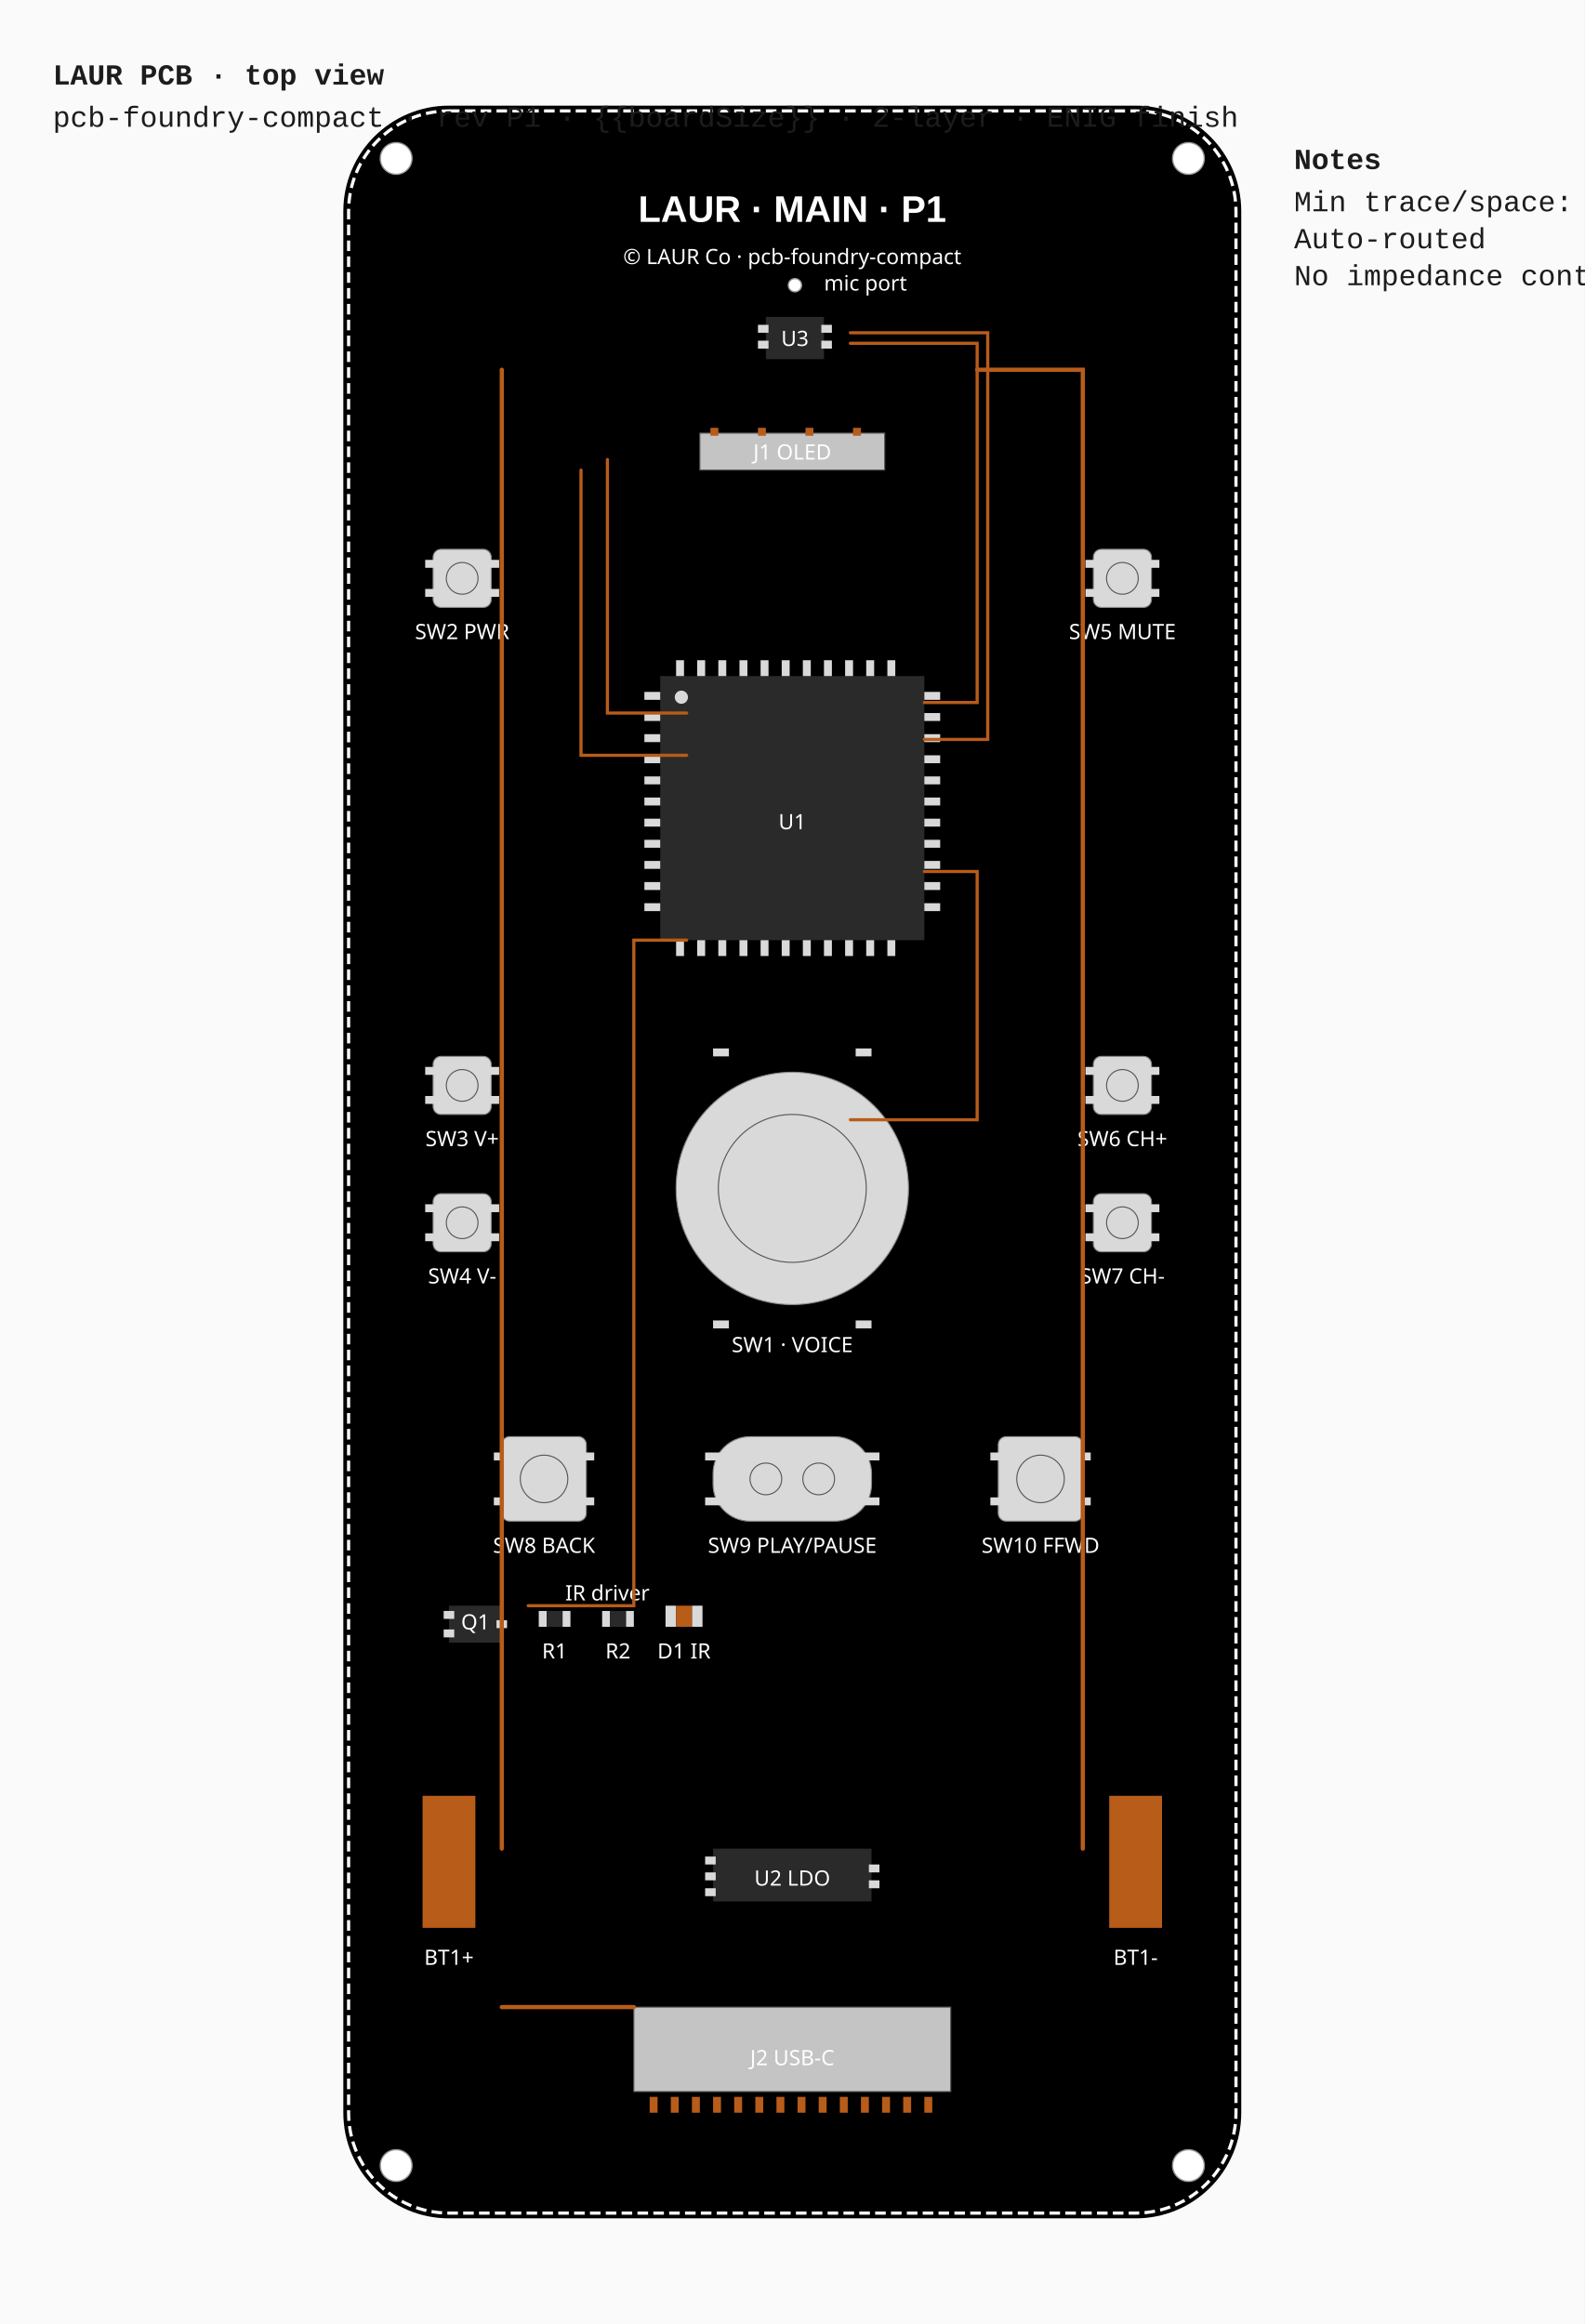
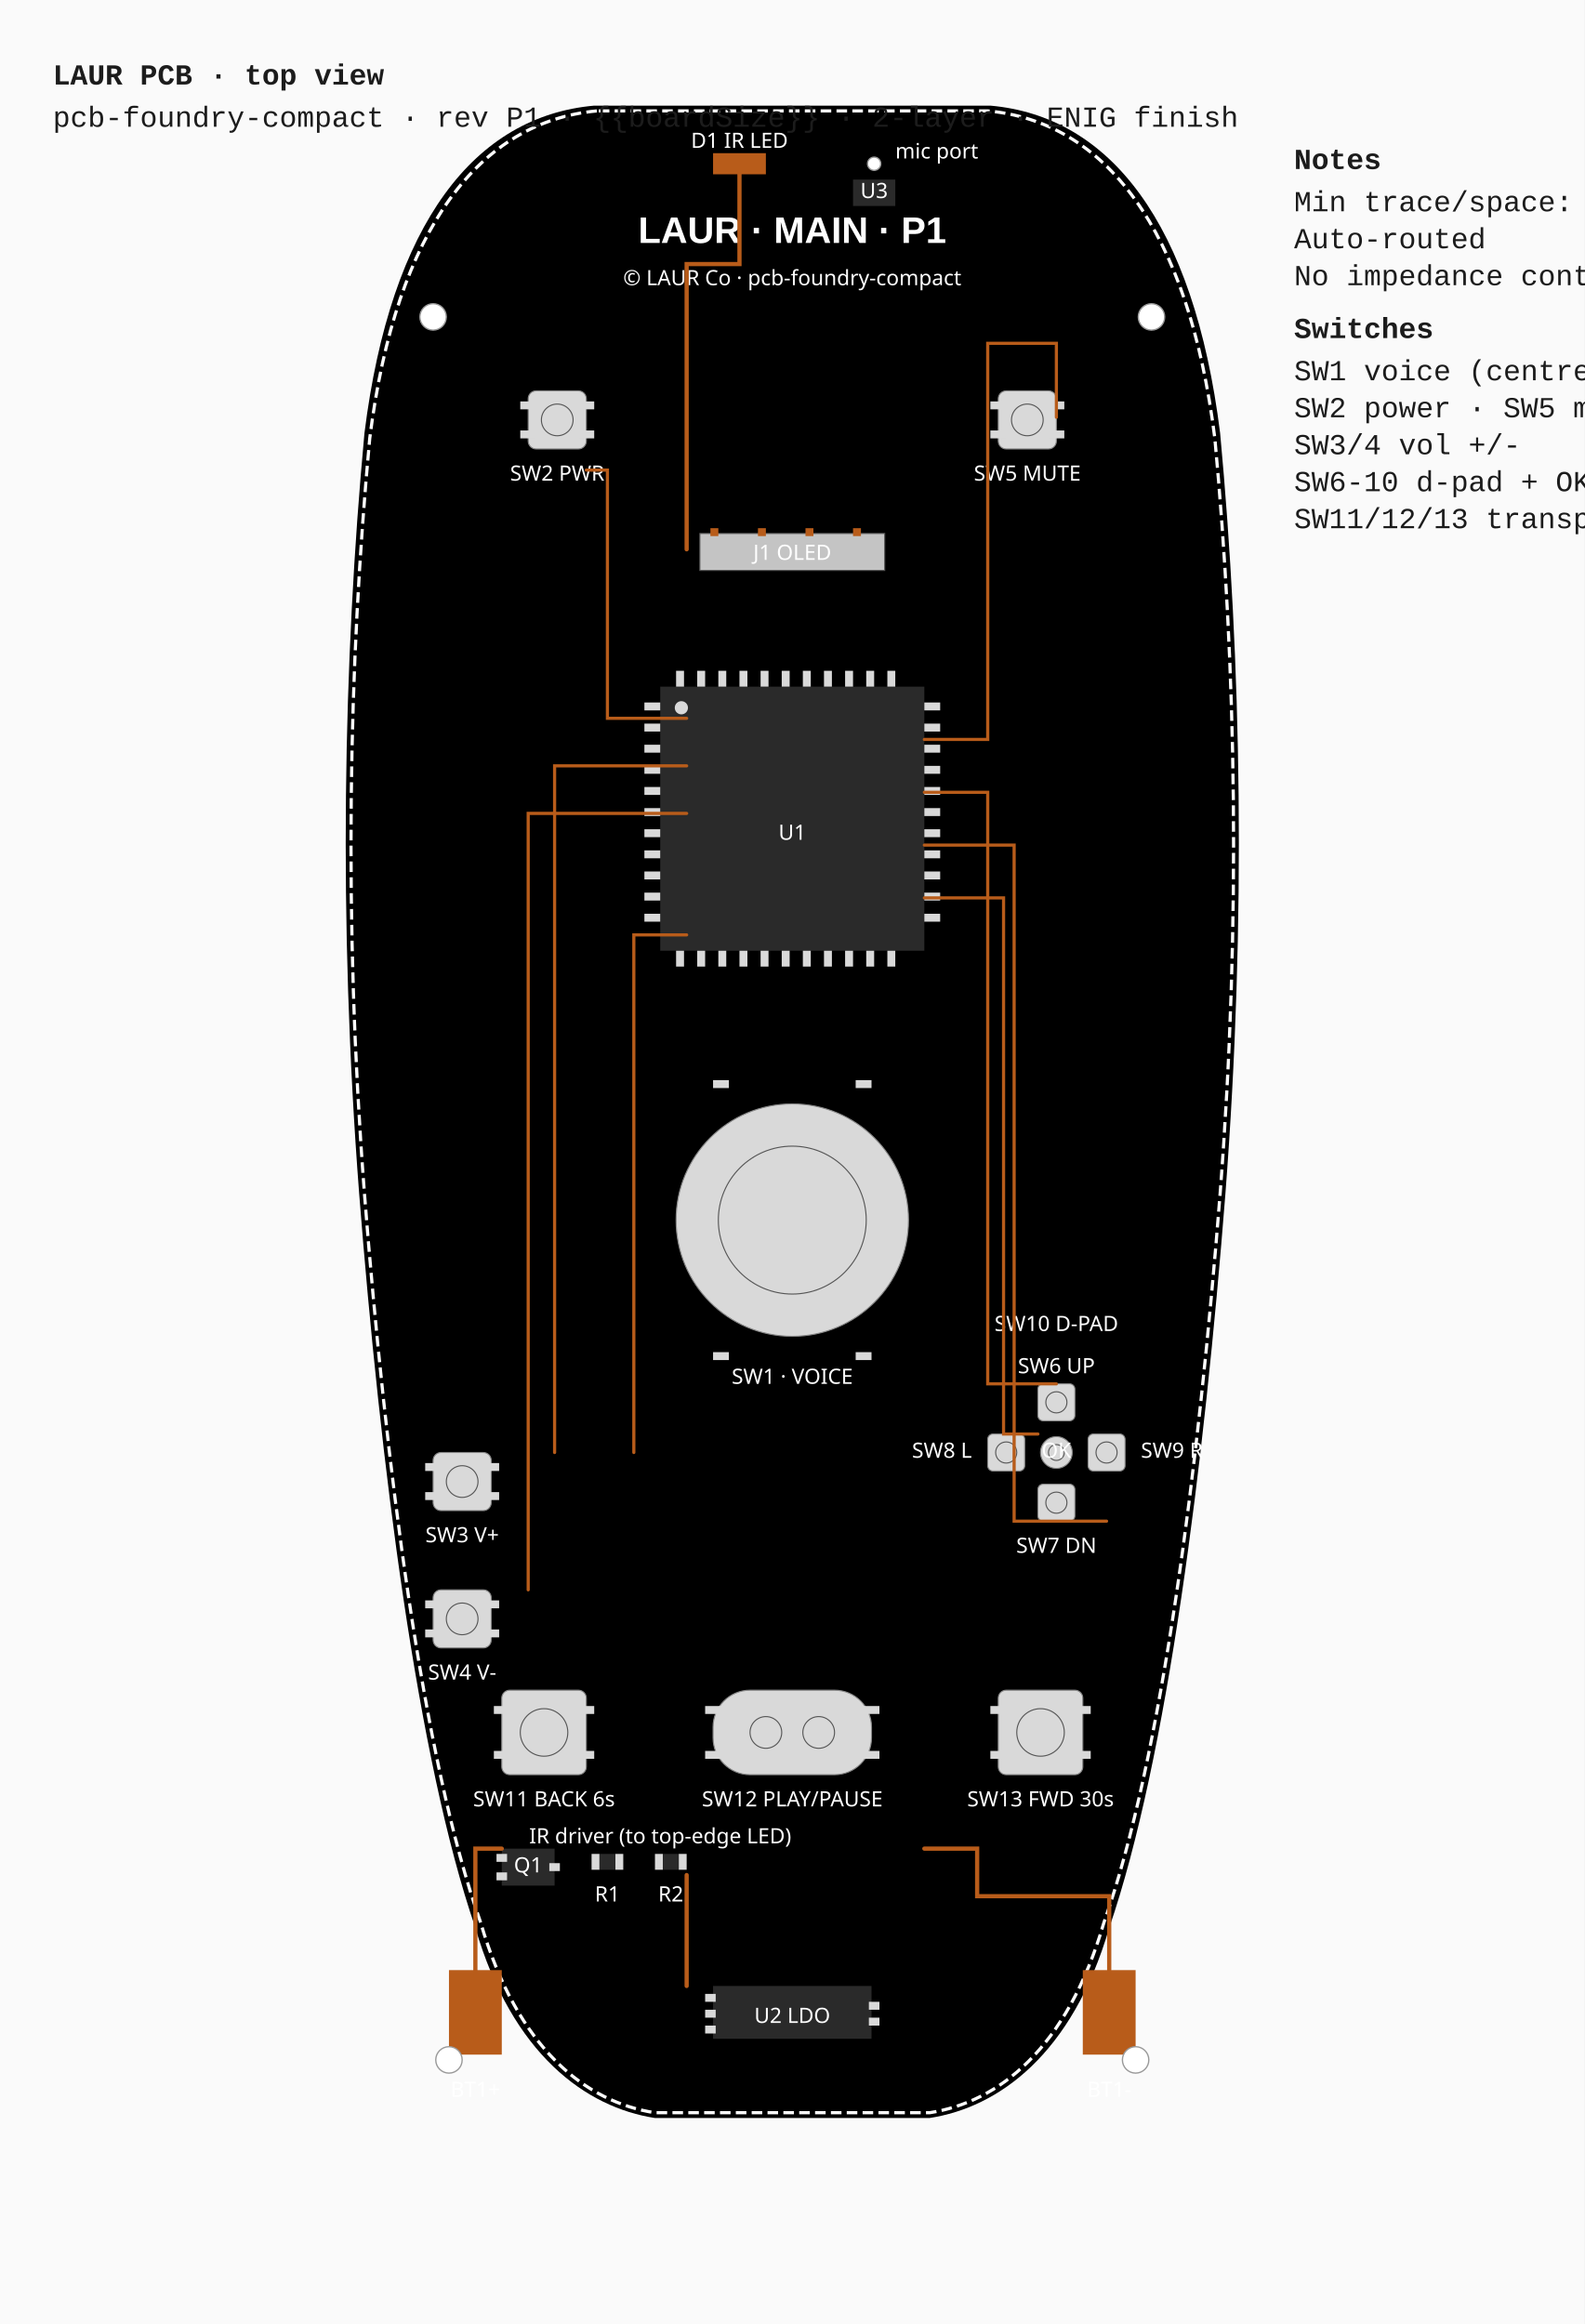
<svg xmlns="http://www.w3.org/2000/svg" viewBox="0 0 600 880" font-family="Arial, sans-serif" font-size="8">
  <defs>
    <style>
      .pcb-fill   { fill: {{boardColor}}; }
      .silk       { fill: #ffffff; stroke: none; font-family: 'Arial Narrow', sans-serif; font-size: 8; }
      .copper     { stroke: #b85c1a; stroke-linecap: round; fill: none; }
      .copper-fill{ fill: #b85c1a; }
      .pad        { fill: #d9d9d9; stroke: #999; stroke-width: 0.3; }
      .pad-rect   { fill: #d9d9d9; stroke: none; }
      .drill      { fill: #ffffff; stroke: #999; stroke-width: 0.5; }
      .ic-pkg     { fill: #2a2a2a; }
      .ic-pin1    { fill: #d9d9d9; }
      .btn-pkg    { fill: #d9d9d9; stroke: #888; stroke-width: 0.4; }
      .btn-marker { fill: none; stroke: #555; stroke-width: 0.4; }
      .conn       { fill: #c4c4c4; stroke: #555; stroke-width: 0.4; }
      .outline    { fill: none; stroke: #fff; stroke-width: 1.2; stroke-dasharray: 4 2; }
      .title      { fill: #ffffff; font-family: 'Arial', sans-serif; font-size: 14; font-weight: bold; }
      .annot      { fill: #1c1c1c; font-family: 'Courier New', monospace; font-size: 11; }
    </style>
  </defs>
  <rect width="600" height="880" fill="#fafafa" />
  <g transform="translate(130 40)">
-     <rect class="pcb-fill" x="0" y="0" width="340" height="800" rx="40" />
-     <rect class="outline" x="2" y="2" width="336" height="796" rx="38" />
-     <text x="170" y="44" text-anchor="middle" class="title">LAUR · MAIN · P1</text>
-     <text x="170" y="60" text-anchor="middle" class="silk" font-size="9">© LAUR Co · pcb-foundry-compact</text>
-     <g transform="translate(160 80)">
-       <rect class="ic-pkg" width="22" height="16" />
-       <text x="11" y="11" text-anchor="middle" class="silk" font-size="6">U3</text>
-       <circle class="drill" cx="11" cy="-12" r="2.5" />
-       <text x="22" y="-10" class="silk" font-size="6">mic port</text>
-       <rect class="pad-rect" x="-3" y="3" width="4" height="3" />
-       <rect class="pad-rect" x="-3" y="9" width="4" height="3" />
-       <rect class="pad-rect" x="21" y="3" width="4" height="3" />
-       <rect class="pad-rect" x="21" y="9" width="4" height="3" />
-     </g>
-     <g transform="translate(135 124)">
+     <path class="pcb-fill" d="M 95 0              C 50 4, 18 44, 8 124              C 0 210, -2 308, 6 412              C 14 514, 28 626, 50 690              C 64 738, 92 758, 118 762              L 222 762              C 248 758, 276 738, 290 690              C 312 626, 326 514, 334 412              C 342 308, 340 210, 332 124              C 322 44, 290 4, 245 0              L 95 0 Z" />
+     <path class="outline" d="M 96 2              C 52 6, 20 46, 10 126              C 2 212, 0 308, 8 412              C 16 514, 30 626, 52 688              C 66 736, 92 756, 118 760              L 222 760              C 248 756, 274 736, 288 688              C 310 626, 324 514, 332 412              C 340 308, 338 212, 330 126              C 320 46, 288 6, 244 2              L 96 2 Z" />
+     <text x="170" y="52" text-anchor="middle" class="title">LAUR · MAIN · P1</text>
+     <text x="170" y="68" text-anchor="middle" class="silk" font-size="9">© LAUR Co · pcb-foundry-compact</text>
+     <g transform="translate(140 18)">
+       <rect class="copper-fill" width="20" height="8" />
+       <text x="10" y="-2" text-anchor="middle" class="silk" font-size="6">D1 IR LED</text>
+     </g>
+     <g transform="translate(195 18)">
+       <circle class="drill" cx="6" cy="4" r="2.5" />
+       <text x="14" y="2" class="silk" font-size="6">mic port</text>
+       <rect class="ic-pkg" x="-2" y="10" width="16" height="10" />
+       <text x="6" y="17" text-anchor="middle" class="silk" font-size="6">U3</text>
+     </g>
+     <g transform="translate(70 108)">
+       <rect class="btn-pkg" width="22" height="22" rx="3" />
+       <circle class="btn-marker" cx="11" cy="11" r="6" />
+       <rect class="pad-rect" x="-3" y="4" width="6" height="3" />
+       <rect class="pad-rect" x="-3" y="15" width="6" height="3" />
+       <rect class="pad-rect" x="19" y="4" width="6" height="3" />
+       <rect class="pad-rect" x="19" y="15" width="6" height="3" />
+       <text x="11" y="34" text-anchor="middle" class="silk" font-size="6">SW2 PWR</text>
+     </g>
+     <g transform="translate(248 108)">
+       <rect class="btn-pkg" width="22" height="22" rx="3" />
+       <circle class="btn-marker" cx="11" cy="11" r="6" />
+       <rect class="pad-rect" x="-3" y="4" width="6" height="3" />
+       <rect class="pad-rect" x="-3" y="15" width="6" height="3" />
+       <rect class="pad-rect" x="19" y="4" width="6" height="3" />
+       <rect class="pad-rect" x="19" y="15" width="6" height="3" />
+       <text x="11" y="34" text-anchor="middle" class="silk" font-size="6">SW5 MUTE</text>
+     </g>
+     <g transform="translate(135 162)">
      <rect class="conn" width="70" height="14" />
      <g class="copper-fill">
        <rect x="4" y="-2" width="3" height="3" />
        <rect x="22" y="-2" width="3" height="3" />
        <rect x="40" y="-2" width="3" height="3" />
        <rect x="58" y="-2" width="3" height="3" />
      </g>
      <text x="35" y="10" text-anchor="middle" class="silk" font-size="7">J1 OLED</text>
    </g>
-     <g transform="translate(34 168)">
-       <rect class="btn-pkg" width="22" height="22" rx="3" />
-       <circle class="btn-marker" cx="11" cy="11" r="6" />
-       <rect class="pad-rect" x="-3" y="4" width="6" height="3" />
-       <rect class="pad-rect" x="-3" y="15" width="6" height="3" />
-       <rect class="pad-rect" x="19" y="4" width="6" height="3" />
-       <rect class="pad-rect" x="19" y="15" width="6" height="3" />
-       <text x="11" y="34" text-anchor="middle" class="silk" font-size="6">SW2 PWR</text>
-     </g>
-     <g transform="translate(284 168)">
-       <rect class="btn-pkg" width="22" height="22" rx="3" />
-       <circle class="btn-marker" cx="11" cy="11" r="6" />
-       <rect class="pad-rect" x="-3" y="4" width="6" height="3" />
-       <rect class="pad-rect" x="-3" y="15" width="6" height="3" />
-       <rect class="pad-rect" x="19" y="4" width="6" height="3" />
-       <rect class="pad-rect" x="19" y="15" width="6" height="3" />
-       <text x="11" y="34" text-anchor="middle" class="silk" font-size="6">SW5 MUTE</text>
-     </g>
-     <g transform="translate(120 216)">
+     <g transform="translate(120 220)">
      <rect class="ic-pkg" width="100" height="100" />
      <circle class="ic-pin1" cx="8" cy="8" r="2.5" />
      <g class="pad-rect">
        <rect x="6" y="-6" width="3" height="6" />
        <rect x="14" y="-6" width="3" height="6" />
        <rect x="22" y="-6" width="3" height="6" />
        <rect x="30" y="-6" width="3" height="6" />
        <rect x="38" y="-6" width="3" height="6" />
        <rect x="46" y="-6" width="3" height="6" />
        <rect x="54" y="-6" width="3" height="6" />
        <rect x="62" y="-6" width="3" height="6" />
        <rect x="70" y="-6" width="3" height="6" />
        <rect x="78" y="-6" width="3" height="6" />
        <rect x="86" y="-6" width="3" height="6" />
        <rect x="6" y="100" width="3" height="6" />
        <rect x="14" y="100" width="3" height="6" />
        <rect x="22" y="100" width="3" height="6" />
        <rect x="30" y="100" width="3" height="6" />
        <rect x="38" y="100" width="3" height="6" />
        <rect x="46" y="100" width="3" height="6" />
        <rect x="54" y="100" width="3" height="6" />
        <rect x="62" y="100" width="3" height="6" />
        <rect x="70" y="100" width="3" height="6" />
        <rect x="78" y="100" width="3" height="6" />
        <rect x="86" y="100" width="3" height="6" />
        <rect x="-6" y="6" width="6" height="3" />
        <rect x="-6" y="14" width="6" height="3" />
        <rect x="-6" y="22" width="6" height="3" />
        <rect x="-6" y="30" width="6" height="3" />
        <rect x="-6" y="38" width="6" height="3" />
        <rect x="-6" y="46" width="6" height="3" />
        <rect x="-6" y="54" width="6" height="3" />
        <rect x="-6" y="62" width="6" height="3" />
        <rect x="-6" y="70" width="6" height="3" />
        <rect x="-6" y="78" width="6" height="3" />
        <rect x="-6" y="86" width="6" height="3" />
        <rect x="100" y="6" width="6" height="3" />
        <rect x="100" y="14" width="6" height="3" />
        <rect x="100" y="22" width="6" height="3" />
        <rect x="100" y="30" width="6" height="3" />
        <rect x="100" y="38" width="6" height="3" />
        <rect x="100" y="46" width="6" height="3" />
        <rect x="100" y="54" width="6" height="3" />
        <rect x="100" y="62" width="6" height="3" />
        <rect x="100" y="70" width="6" height="3" />
        <rect x="100" y="78" width="6" height="3" />
        <rect x="100" y="86" width="6" height="3" />
      </g>
      <text x="50" y="58" text-anchor="middle" class="silk" font-size="9">U1</text>
    </g>
-     <g transform="translate(34 360)">
-       <rect class="btn-pkg" width="22" height="22" rx="3" />
-       <circle class="btn-marker" cx="11" cy="11" r="6" />
-       <rect class="pad-rect" x="-3" y="4" width="6" height="3" />
-       <rect class="pad-rect" x="-3" y="15" width="6" height="3" />
-       <rect class="pad-rect" x="19" y="4" width="6" height="3" />
-       <rect class="pad-rect" x="19" y="15" width="6" height="3" />
-       <text x="11" y="34" text-anchor="middle" class="silk" font-size="6">SW3 V+</text>
-     </g>
-     <g transform="translate(34 412)">
-       <rect class="btn-pkg" width="22" height="22" rx="3" />
-       <circle class="btn-marker" cx="11" cy="11" r="6" />
-       <rect class="pad-rect" x="-3" y="4" width="6" height="3" />
-       <rect class="pad-rect" x="-3" y="15" width="6" height="3" />
-       <rect class="pad-rect" x="19" y="4" width="6" height="3" />
-       <rect class="pad-rect" x="19" y="15" width="6" height="3" />
-       <text x="11" y="34" text-anchor="middle" class="silk" font-size="6">SW4 V-</text>
-     </g>
-     <g transform="translate(284 360)">
-       <rect class="btn-pkg" width="22" height="22" rx="3" />
-       <circle class="btn-marker" cx="11" cy="11" r="6" />
-       <rect class="pad-rect" x="-3" y="4" width="6" height="3" />
-       <rect class="pad-rect" x="-3" y="15" width="6" height="3" />
-       <rect class="pad-rect" x="19" y="4" width="6" height="3" />
-       <rect class="pad-rect" x="19" y="15" width="6" height="3" />
-       <text x="11" y="34" text-anchor="middle" class="silk" font-size="6">SW6 CH+</text>
-     </g>
-     <g transform="translate(284 412)">
-       <rect class="btn-pkg" width="22" height="22" rx="3" />
-       <circle class="btn-marker" cx="11" cy="11" r="6" />
-       <rect class="pad-rect" x="-3" y="4" width="6" height="3" />
-       <rect class="pad-rect" x="-3" y="15" width="6" height="3" />
-       <rect class="pad-rect" x="19" y="4" width="6" height="3" />
-       <rect class="pad-rect" x="19" y="15" width="6" height="3" />
-       <text x="11" y="34" text-anchor="middle" class="silk" font-size="6">SW7 CH-</text>
-     </g>
-     <g transform="translate(120 360)">
+     <g transform="translate(120 372)">
      <circle class="btn-pkg" cx="50" cy="50" r="44" />
      <circle class="btn-marker" cx="50" cy="50" r="28" />
      <rect class="pad-rect" x="20" y="-3" width="6" height="3" />
      <rect class="pad-rect" x="74" y="-3" width="6" height="3" />
      <rect class="pad-rect" x="20" y="100" width="6" height="3" />
      <rect class="pad-rect" x="74" y="100" width="6" height="3" />
      <text x="50" y="112" text-anchor="middle" class="silk" font-size="8">SW1 · VOICE</text>
    </g>
-     <g transform="translate(60 504)">
+     <g transform="translate(34 510)">
+       <rect class="btn-pkg" width="22" height="22" rx="3" />
+       <circle class="btn-marker" cx="11" cy="11" r="6" />
+       <rect class="pad-rect" x="-3" y="4" width="6" height="3" />
+       <rect class="pad-rect" x="-3" y="15" width="6" height="3" />
+       <rect class="pad-rect" x="19" y="4" width="6" height="3" />
+       <rect class="pad-rect" x="19" y="15" width="6" height="3" />
+       <text x="11" y="34" text-anchor="middle" class="silk" font-size="6">SW3 V+</text>
+     </g>
+     <g transform="translate(34 562)">
+       <rect class="btn-pkg" width="22" height="22" rx="3" />
+       <circle class="btn-marker" cx="11" cy="11" r="6" />
+       <rect class="pad-rect" x="-3" y="4" width="6" height="3" />
+       <rect class="pad-rect" x="-3" y="15" width="6" height="3" />
+       <rect class="pad-rect" x="19" y="4" width="6" height="3" />
+       <rect class="pad-rect" x="19" y="15" width="6" height="3" />
+       <text x="11" y="34" text-anchor="middle" class="silk" font-size="6">SW4 V-</text>
+     </g>
+     <g transform="translate(270 510)">
+       <rect class="btn-pkg" x="-7" y="-26" width="14" height="14" rx="2" />
+       <circle class="btn-marker" cx="0" cy="-19" r="4" />
+       <text x="0" y="-30" text-anchor="middle" class="silk" font-size="6">SW6 UP</text>
+       <rect class="btn-pkg" x="-7" y="12" width="14" height="14" rx="2" />
+       <circle class="btn-marker" cx="0" cy="19" r="4" />
+       <text x="0" y="38" text-anchor="middle" class="silk" font-size="6">SW7 DN</text>
+       <rect class="btn-pkg" x="-26" y="-7" width="14" height="14" rx="2" />
+       <circle class="btn-marker" cx="-19" cy="0" r="4" />
+       <text x="-32" y="2" text-anchor="end" class="silk" font-size="6">SW8 L</text>
+       <rect class="btn-pkg" x="12" y="-7" width="14" height="14" rx="2" />
+       <circle class="btn-marker" cx="19" cy="0" r="4" />
+       <text x="32" y="2" class="silk" font-size="6">SW9 R</text>
+       <circle class="btn-pkg" cx="0" cy="0" r="6" />
+       <circle class="btn-marker" cx="0" cy="0" r="3" />
+       <text x="0" y="2" text-anchor="middle" class="silk" font-size="5">OK</text>
+       <text x="0" y="-46" text-anchor="middle" class="silk" font-size="7">SW10 D-PAD</text>
+     </g>
+     <g transform="translate(60 600)">
      <rect class="btn-pkg" width="32" height="32" rx="3" />
      <circle class="btn-marker" cx="16" cy="16" r="9" />
      <rect class="pad-rect" x="-3" y="6" width="6" height="3" />
      <rect class="pad-rect" x="-3" y="23" width="6" height="3" />
      <rect class="pad-rect" x="29" y="6" width="6" height="3" />
      <rect class="pad-rect" x="29" y="23" width="6" height="3" />
-       <text x="16" y="44" text-anchor="middle" class="silk" font-size="6">SW8 BACK</text>
-     </g>
-     <g transform="translate(140 504)">
+       <text x="16" y="44" text-anchor="middle" class="silk" font-size="6">SW11 BACK 6s</text>
+     </g>
+     <g transform="translate(140 600)">
      <rect class="btn-pkg" width="60" height="32" rx="14" />
      <circle class="btn-marker" cx="20" cy="16" r="6" />
      <circle class="btn-marker" cx="40" cy="16" r="6" />
      <rect class="pad-rect" x="-3" y="6" width="6" height="3" />
      <rect class="pad-rect" x="-3" y="23" width="6" height="3" />
      <rect class="pad-rect" x="57" y="6" width="6" height="3" />
      <rect class="pad-rect" x="57" y="23" width="6" height="3" />
-       <text x="30" y="44" text-anchor="middle" class="silk" font-size="6">SW9 PLAY/PAUSE</text>
-     </g>
-     <g transform="translate(248 504)">
+       <text x="30" y="44" text-anchor="middle" class="silk" font-size="6">SW12 PLAY/PAUSE</text>
+     </g>
+     <g transform="translate(248 600)">
      <rect class="btn-pkg" width="32" height="32" rx="3" />
      <circle class="btn-marker" cx="16" cy="16" r="9" />
      <rect class="pad-rect" x="-3" y="6" width="6" height="3" />
      <rect class="pad-rect" x="-3" y="23" width="6" height="3" />
      <rect class="pad-rect" x="29" y="6" width="6" height="3" />
      <rect class="pad-rect" x="29" y="23" width="6" height="3" />
-       <text x="16" y="44" text-anchor="middle" class="silk" font-size="6">SW10 FFWD</text>
-     </g>
-     <g transform="translate(40 568)">
-       <text x="60" y="-2" text-anchor="middle" class="silk" font-size="7">IR driver</text>
+       <text x="16" y="44" text-anchor="middle" class="silk" font-size="6">SW13 FWD 30s</text>
+     </g>
+     <g transform="translate(60 660)">
+       <text x="60" y="-2" text-anchor="middle" class="silk" font-size="7">IR driver (to top-edge LED)</text>
      <rect class="ic-pkg" width="20" height="14" />
      <rect class="pad-rect" x="-2" y="2" width="4" height="3" />
      <rect class="pad-rect" x="-2" y="9" width="4" height="3" />
      <rect class="pad-rect" x="18" y="5.5" width="4" height="3" />
      <text x="10" y="9" text-anchor="middle" class="silk" font-size="6">Q1</text>
      <rect class="pad-rect" x="34" y="2" width="3" height="6" />
      <rect class="pad-rect" x="43" y="2" width="3" height="6" />
      <rect class="ic-pkg" x="37" y="2" width="6" height="6" />
      <text x="40" y="20" text-anchor="middle" class="silk" font-size="6">R1</text>
      <rect class="pad-rect" x="58" y="2" width="3" height="6" />
      <rect class="pad-rect" x="67" y="2" width="3" height="6" />
      <rect class="ic-pkg" x="61" y="2" width="6" height="6" />
      <text x="64" y="20" text-anchor="middle" class="silk" font-size="6">R2</text>
-       <rect class="pad-rect" x="82" y="0" width="4" height="8" />
-       <rect class="pad-rect" x="92" y="0" width="4" height="8" />
-       <rect class="copper-fill" x="86" y="0" width="6" height="8" />
-       <text x="89" y="20" text-anchor="middle" class="silk" font-size="6">D1 IR</text>
-     </g>
-     <g transform="translate(30 640)">
-       <rect class="copper-fill" width="20" height="50" />
-       <text x="10" y="64" text-anchor="middle" class="silk" font-size="7">BT1+</text>
-     </g>
-     <g transform="translate(140 660)">
+     </g>
+     <g transform="translate(40 706)">
+       <rect class="copper-fill" width="20" height="32" />
+       <text x="10" y="48" text-anchor="middle" class="silk" font-size="7">BT1+</text>
+     </g>
+     <g transform="translate(140 712)">
      <rect class="ic-pkg" width="60" height="20" />
      <rect class="pad-rect" x="-3" y="3" width="4" height="3" />
      <rect class="pad-rect" x="-3" y="9" width="4" height="3" />
      <rect class="pad-rect" x="-3" y="15" width="4" height="3" />
      <rect class="pad-rect" x="59" y="6" width="4" height="3" />
      <rect class="pad-rect" x="59" y="12" width="4" height="3" />
      <text x="30" y="14" text-anchor="middle" class="silk" font-size="7">U2 LDO</text>
    </g>
-     <g transform="translate(290 640)">
-       <rect class="copper-fill" width="20" height="50" />
-       <text x="10" y="64" text-anchor="middle" class="silk" font-size="7">BT1-</text>
-     </g>
-     <g transform="translate(110 720)">
-       <rect class="conn" width="120" height="32" />
-       <g class="copper-fill">
-         <rect x="6" y="34" width="3" height="6" />
-         <rect x="14" y="34" width="3" height="6" />
-         <rect x="22" y="34" width="3" height="6" />
-         <rect x="30" y="34" width="3" height="6" />
-         <rect x="38" y="34" width="3" height="6" />
-         <rect x="46" y="34" width="3" height="6" />
-         <rect x="54" y="34" width="3" height="6" />
-         <rect x="62" y="34" width="3" height="6" />
-         <rect x="70" y="34" width="3" height="6" />
-         <rect x="78" y="34" width="3" height="6" />
-         <rect x="86" y="34" width="3" height="6" />
-         <rect x="94" y="34" width="3" height="6" />
-         <rect x="102" y="34" width="3" height="6" />
-         <rect x="110" y="34" width="3" height="6" />
-       </g>
-       <text x="60" y="22" text-anchor="middle" class="silk" font-size="8">J2 USB-C</text>
-     </g>
-     <circle class="drill" cx="20" cy="20" r="6" />
-     <circle class="drill" cx="320" cy="20" r="6" />
-     <circle class="drill" cx="20" cy="780" r="6" />
-     <circle class="drill" cx="320" cy="780" r="6" />
+     <g transform="translate(280 706)">
+       <rect class="copper-fill" width="20" height="32" />
+       <text x="10" y="48" text-anchor="middle" class="silk" font-size="7">BT1-</text>
+     </g>
+     <circle class="drill" cx="34" cy="80" r="5" />
+     <circle class="drill" cx="306" cy="80" r="5" />
+     <circle class="drill" cx="40" cy="740" r="5" />
+     <circle class="drill" cx="300" cy="740" r="5" />
    <g class="copper" stroke-width="1.6">
-       <path d="M 240 100 L 280 100 L 280 660" />
-       <path d="M 60 100 L 60 660" />
-       <path d="M 60 720 L 110 720" />
-       <path d="M 130 316 L 110 316 L 110 568 L 70 568" stroke-width="1.2" />
-       <path d="M 220 226 L 240 226 L 240 90 L 192 90" stroke-width="1.2" />
-       <path d="M 220 240 L 244 240 L 244 86 L 192 86" stroke-width="1.2" />
-       <path d="M 130 230 L 100 230 L 100 134" stroke-width="1.2" />
-       <path d="M 130 246 L 90 246 L 90 138" stroke-width="1.2" />
-       <path d="M 220 290 L 240 290 L 240 384 L 192 384" stroke-width="1.2" />
+       <path d="M 150 24 L 150 60 L 130 60 L 130 168" />
+       <path d="M 220 240 L 244 240 L 244 90 L 270 90 L 270 118" stroke-width="1.2" />
+       <path d="M 130 232 L 100 232 L 100 138 L 92 138" stroke-width="1.2" />
+       <path d="M 130 250 L 80 250 L 80 510" stroke-width="1.2" />
+       <path d="M 130 268 L 70 268 L 70 562" stroke-width="1.2" />
+       <path d="M 220 260 L 244 260 L 244 484 L 270 484" stroke-width="1.2" />
+       <path d="M 220 280 L 254 280 L 254 536 L 289 536" stroke-width="1.2" />
+       <path d="M 220 300 L 250 300 L 250 503 L 263 503" stroke-width="1.2" />
+       <path d="M 130 314 L 110 314 L 110 510" stroke-width="1.2" />
+       <path d="M 60 660 L 50 660 L 50 720" />
+       <path d="M 130 670 L 130 712" />
+       <path d="M 220 660 L 240 660 L 240 678 L 290 678 L 290 706" />
    </g>
  </g>
  <text x="20" y="32" class="annot" font-weight="bold">LAUR PCB · top view</text>
  <text x="20" y="48" class="annot" fill="#666" font-size="10">pcb-foundry-compact · rev P1 · {{boardSize}} · 2-layer · ENIG finish</text>
  <text x="490" y="64" class="annot" font-size="10" font-weight="bold">Notes</text>
  <text x="490" y="80" class="annot" font-size="9">Min trace/space: 6/6 mil</text>
  <text x="490" y="94" class="annot" font-size="9">Auto-routed</text>
  <text x="490" y="108" class="annot" font-size="9">No impedance control</text>
+   <text x="490" y="128" class="annot" font-size="10" font-weight="bold">Switches</text>
+   <text x="490" y="144" class="annot" font-size="9">SW1 voice (centre)</text>
+   <text x="490" y="158" class="annot" font-size="9">SW2 power · SW5 mute</text>
+   <text x="490" y="172" class="annot" font-size="9">SW3/4 vol +/-</text>
+   <text x="490" y="186" class="annot" font-size="9">SW6-10 d-pad + OK</text>
+   <text x="490" y="200" class="annot" font-size="9">SW11/12/13 transport</text>
</svg>
